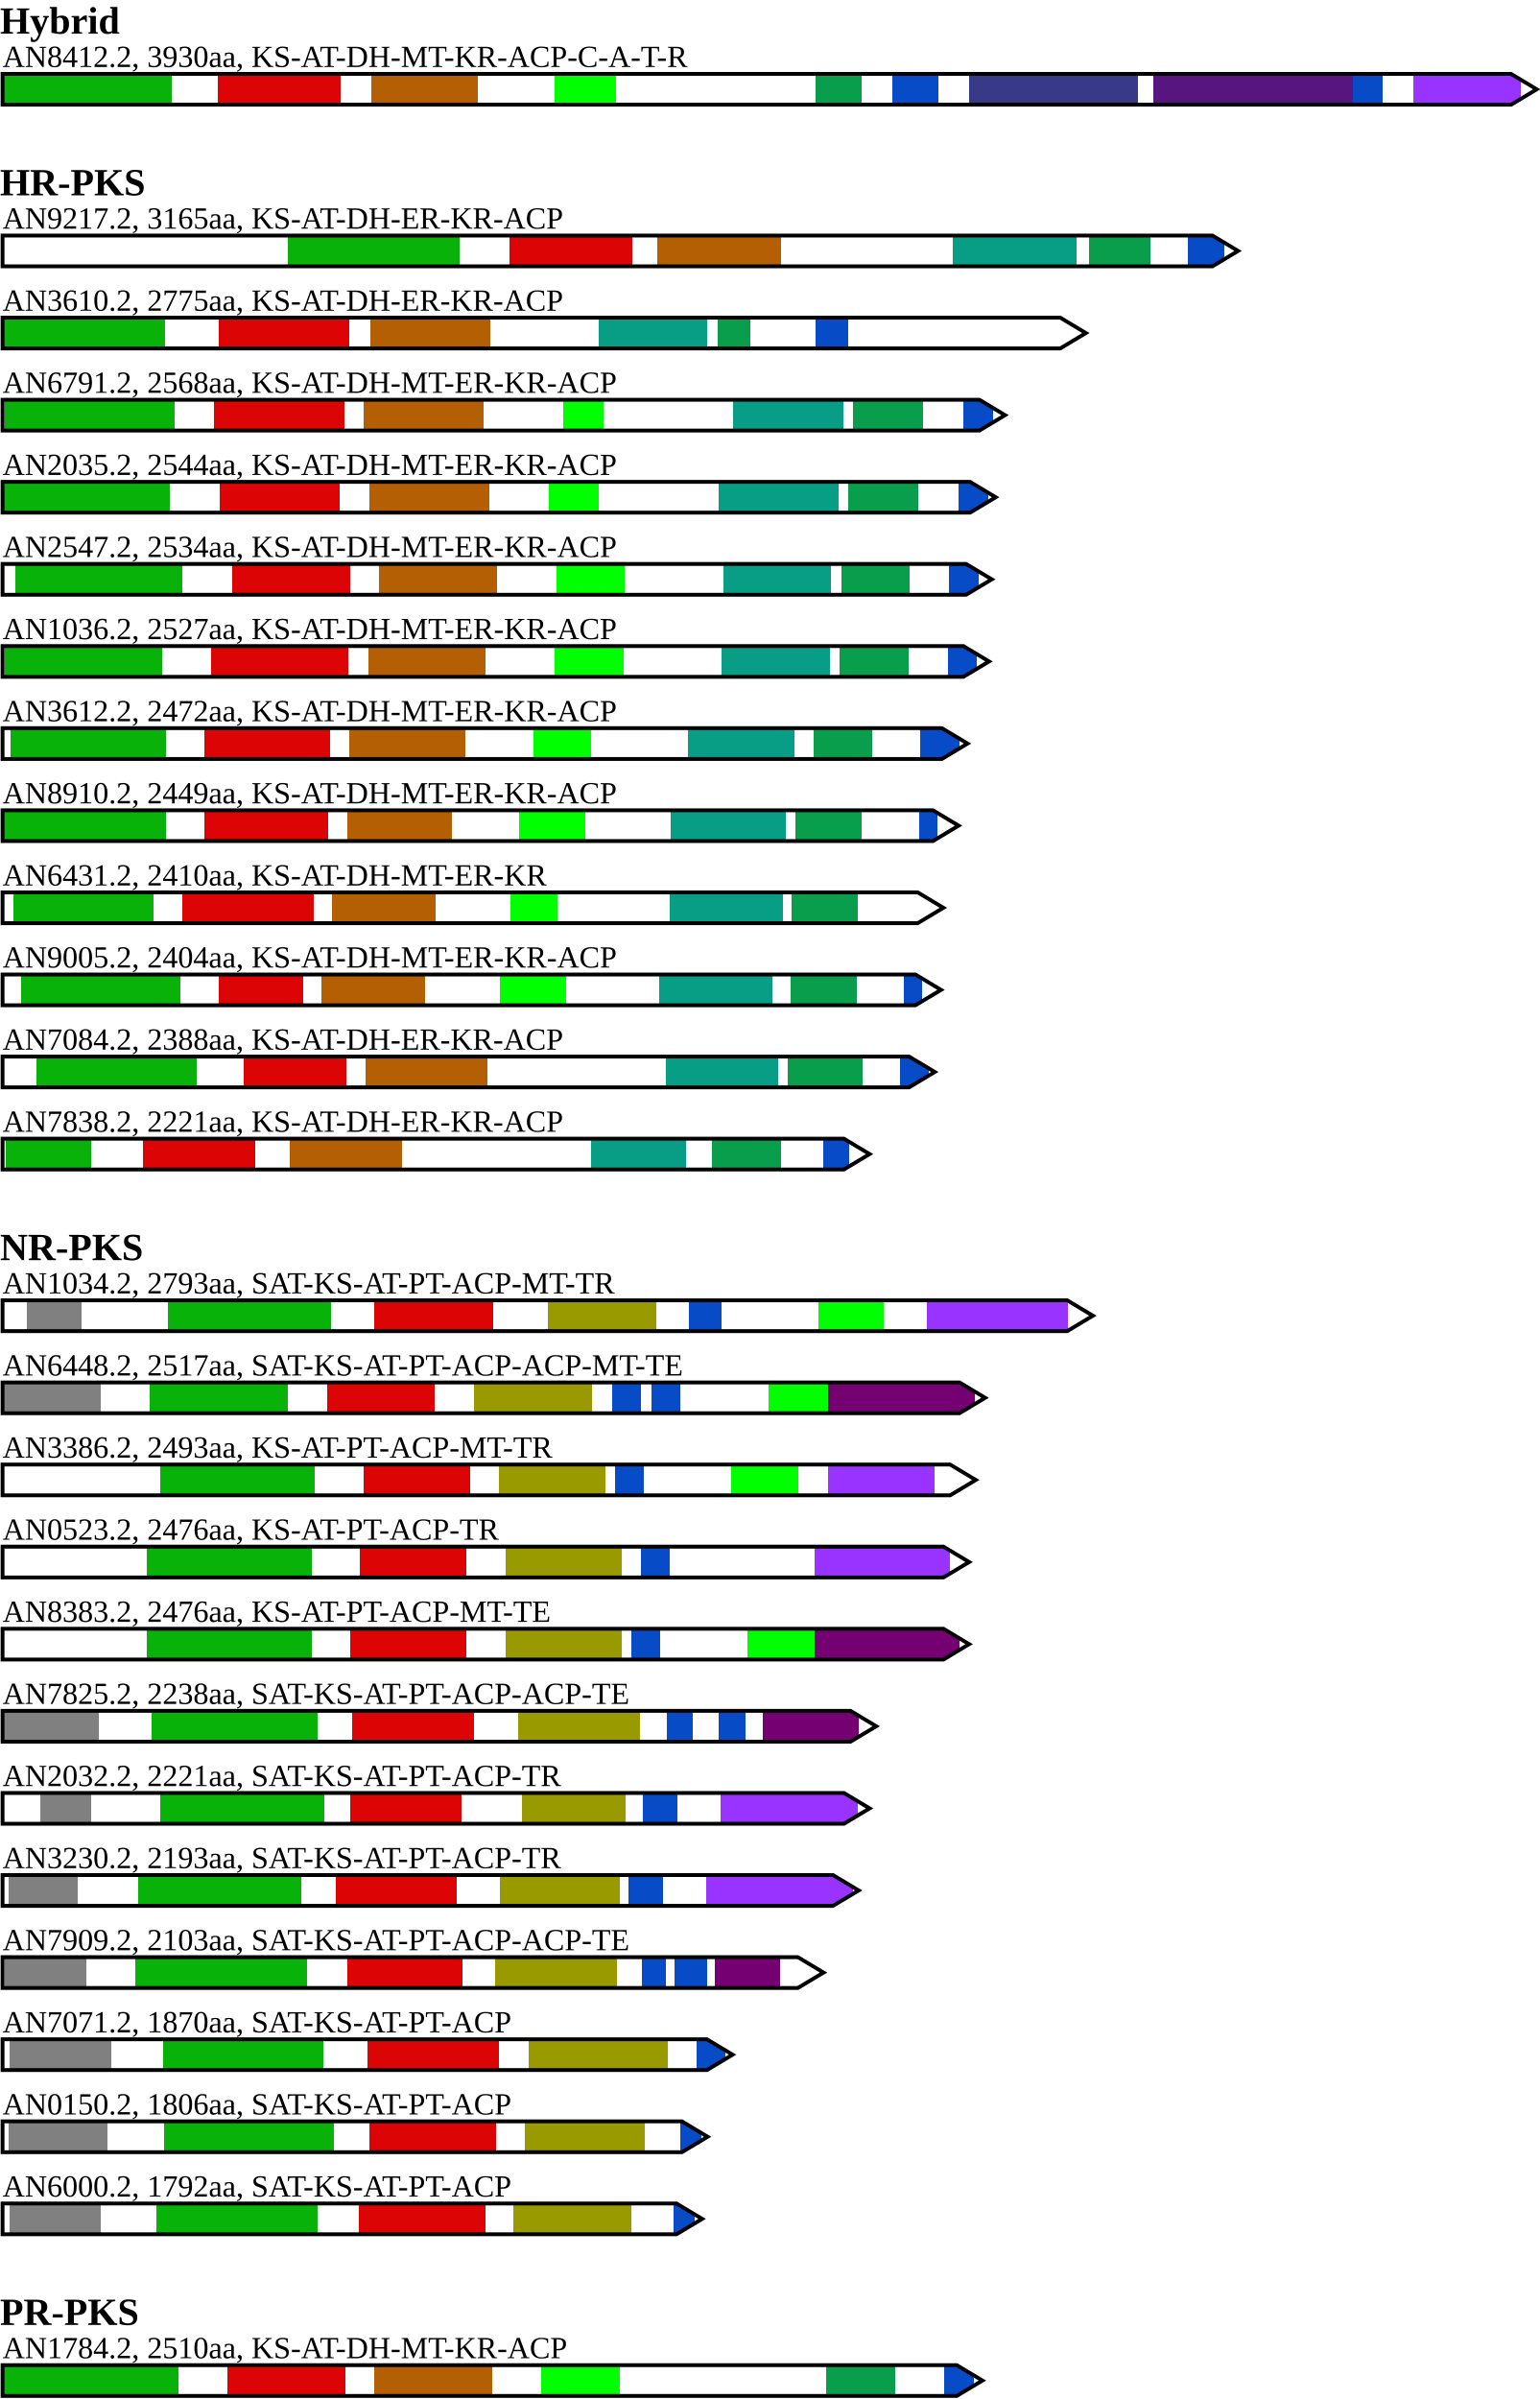
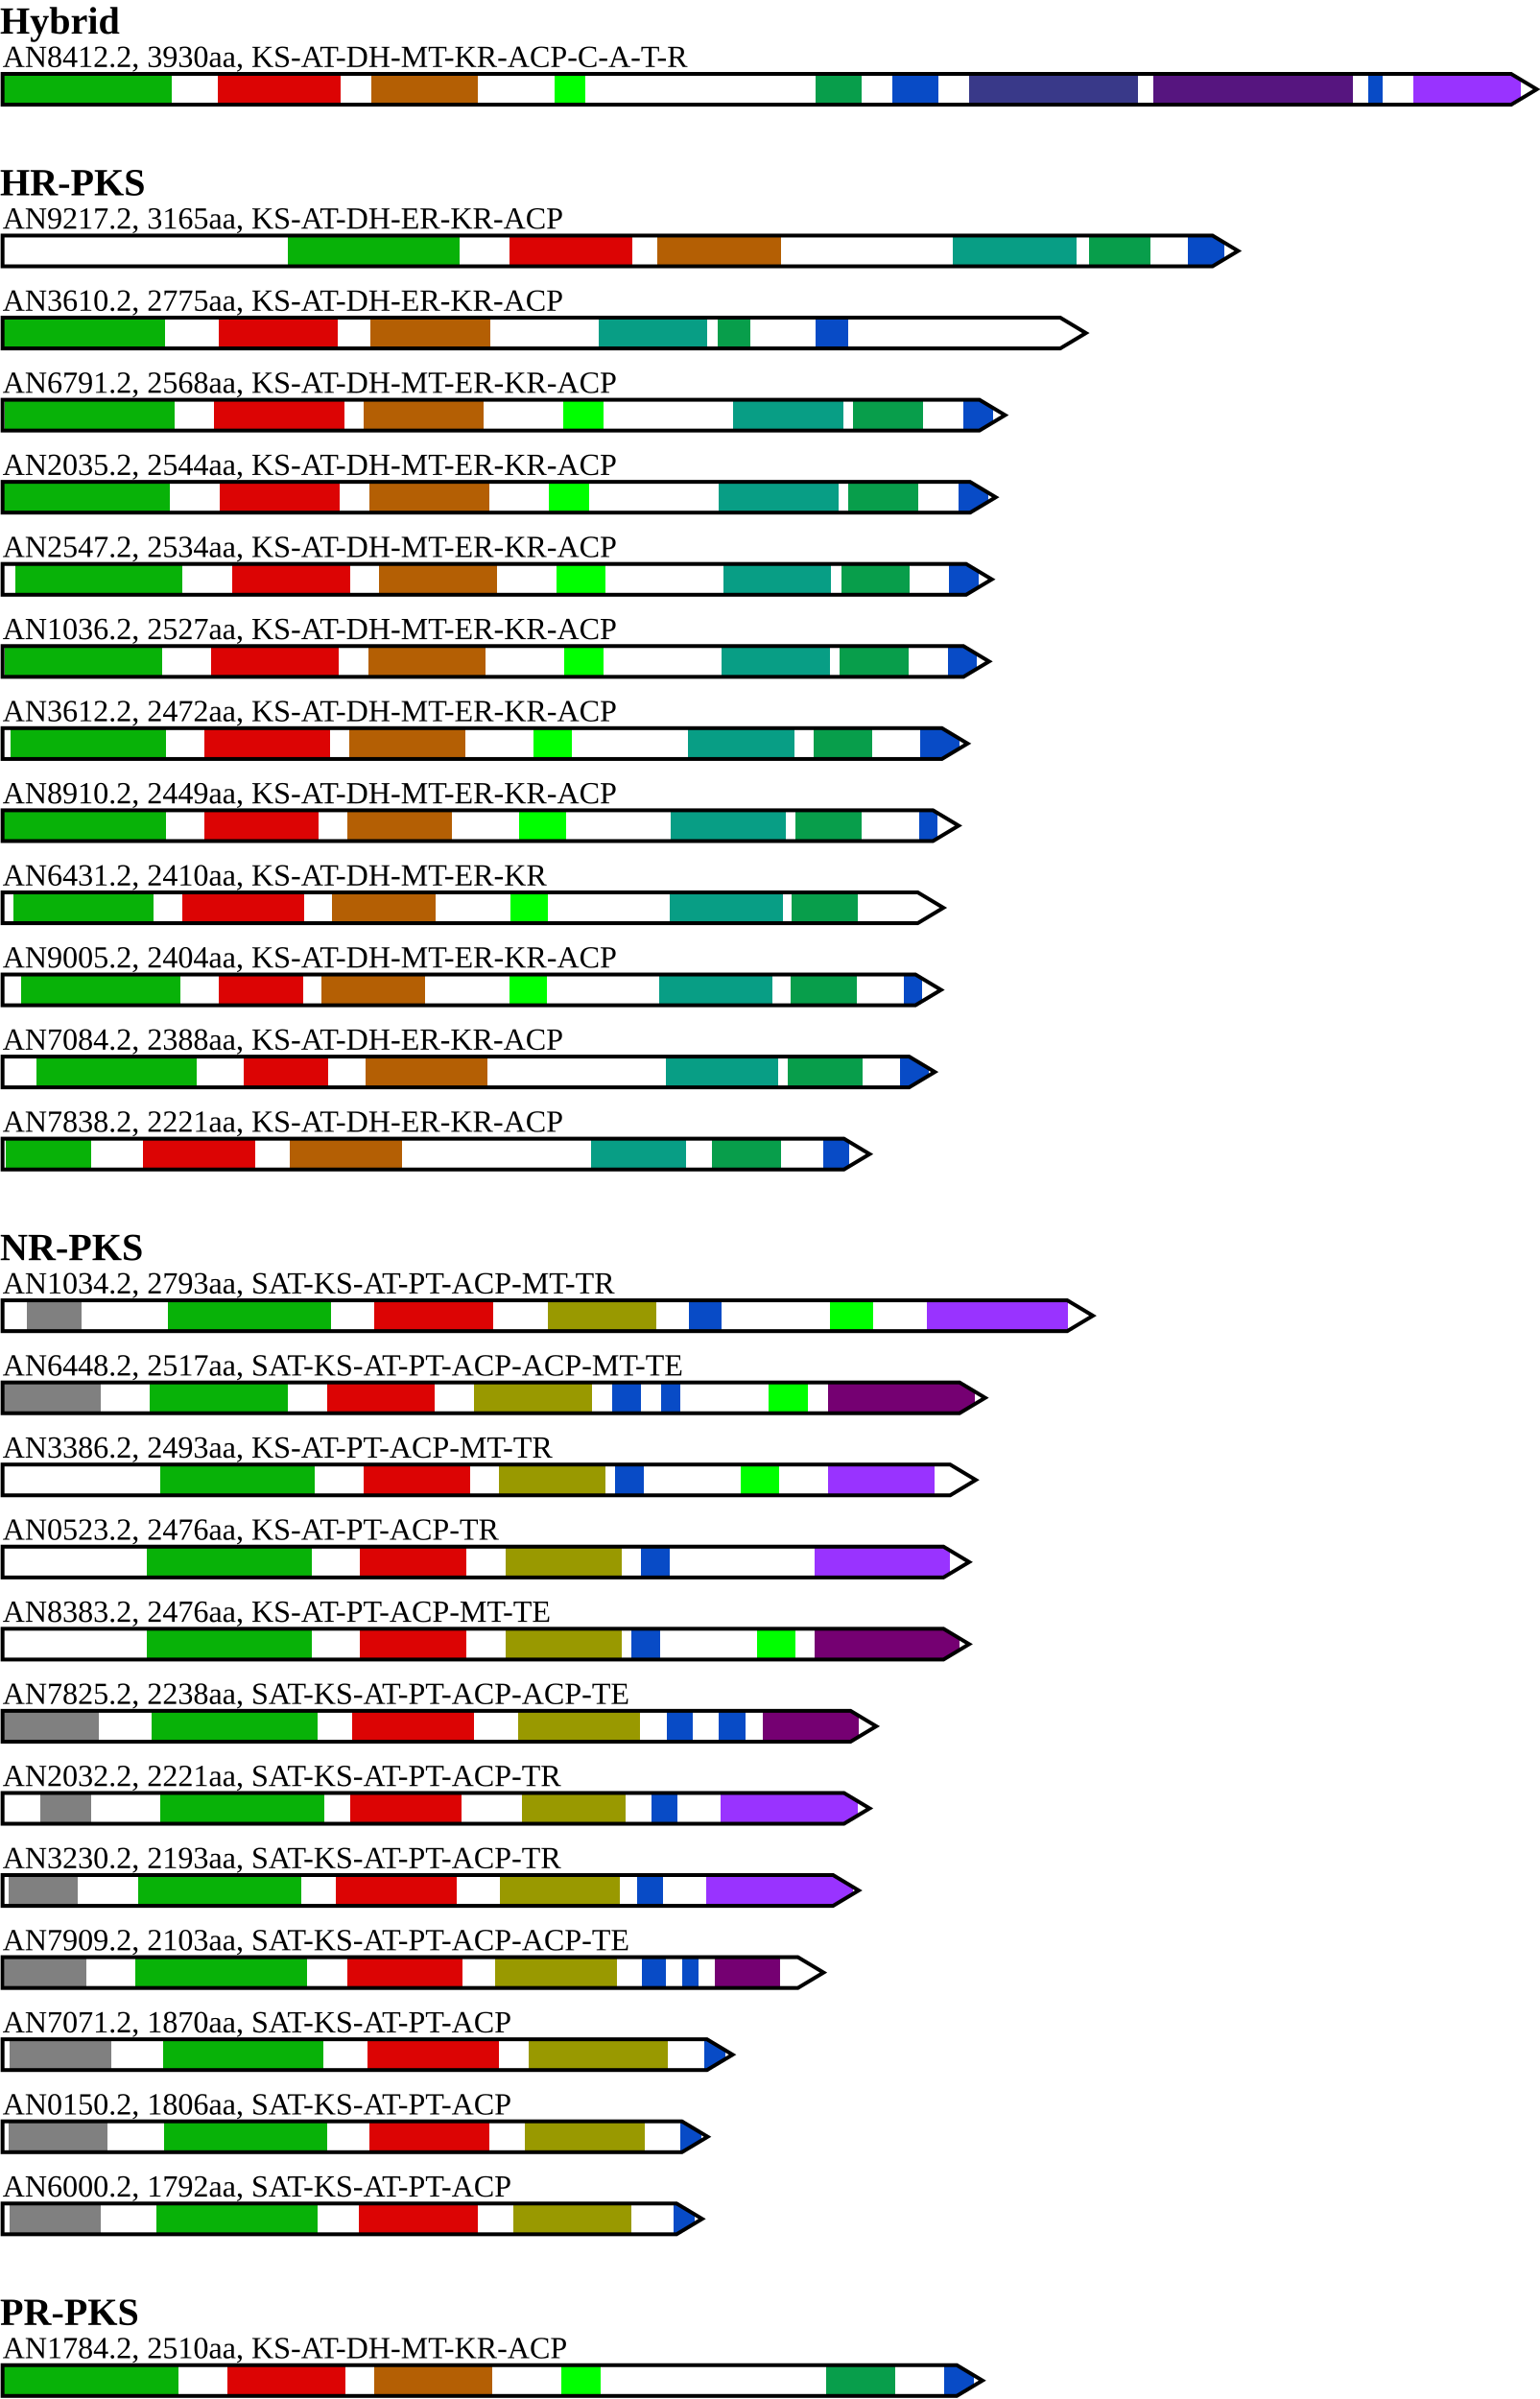
<svg width="600" height="935">
  <linearGradient id="AN8412.2_doms" x1="0%" y1="0%" x2="100%" y2="0%">
    <stop offset="0%" stop-color="white" />
    <stop offset="0%" stop-color="#08B208" />
    <stop offset="11%" stop-color="#08B208" />
    <stop offset="11%" stop-color="white" />
    <stop offset="14%" stop-color="white" />
    <stop offset="14%" stop-color="#DC0404" />
    <stop offset="22%" stop-color="#DC0404" />
    <stop offset="22%" stop-color="white" />
    <stop offset="24%" stop-color="white" />
    <stop offset="24%" stop-color="#B45F04" />
    <stop offset="31%" stop-color="#B45F04" />
    <stop offset="31%" stop-color="white" />
    <stop offset="36%" stop-color="white" />
    <stop offset="36%" stop-color="#00ff00" />
-     <stop offset="40%" stop-color="#00ff00" />
-     <stop offset="40%" stop-color="white" />
+     <stop offset="38%" stop-color="#00ff00" />
+     <stop offset="38%" stop-color="white" />
    <stop offset="53%" stop-color="white" />
    <stop offset="53%" stop-color="#089E4B" />
    <stop offset="56%" stop-color="#089E4B" />
    <stop offset="56%" stop-color="white" />
    <stop offset="58%" stop-color="white" />
    <stop offset="58%" stop-color="#084BC6" />
    <stop offset="61%" stop-color="#084BC6" />
    <stop offset="61%" stop-color="white" />
    <stop offset="63%" stop-color="white" />
    <stop offset="63%" stop-color="#393989" />
    <stop offset="74%" stop-color="#393989" />
    <stop offset="74%" stop-color="white" />
    <stop offset="75%" stop-color="white" />
    <stop offset="75%" stop-color="#56157F" />
    <stop offset="88%" stop-color="#56157F" />
    <stop offset="88%" stop-color="white" />
-     <stop offset="88%" stop-color="white" />
-     <stop offset="88%" stop-color="#084BC6" />
+     <stop offset="89%" stop-color="white" />
+     <stop offset="89%" stop-color="#084BC6" />
    <stop offset="90%" stop-color="#084BC6" />
    <stop offset="90%" stop-color="white" />
    <stop offset="92%" stop-color="white" />
    <stop offset="92%" stop-color="#9933ff" />
    <stop offset="99%" stop-color="#9933ff" />
    <stop offset="99%" stop-color="white" />
  </linearGradient>
  <linearGradient id="AN9217.2_doms" x1="0%" y1="0%" x2="100%" y2="0%">
    <stop offset="23%" stop-color="white" />
    <stop offset="23%" stop-color="#08B208" />
    <stop offset="37%" stop-color="#08B208" />
    <stop offset="37%" stop-color="white" />
    <stop offset="41%" stop-color="white" />
    <stop offset="41%" stop-color="#DC0404" />
    <stop offset="51%" stop-color="#DC0404" />
    <stop offset="51%" stop-color="white" />
    <stop offset="53%" stop-color="white" />
    <stop offset="53%" stop-color="#B45F04" />
    <stop offset="63%" stop-color="#B45F04" />
    <stop offset="63%" stop-color="white" />
    <stop offset="77%" stop-color="white" />
    <stop offset="77%" stop-color="#089E85" />
    <stop offset="87%" stop-color="#089E85" />
    <stop offset="87%" stop-color="white" />
    <stop offset="88%" stop-color="white" />
    <stop offset="88%" stop-color="#089E4B" />
    <stop offset="93%" stop-color="#089E4B" />
    <stop offset="93%" stop-color="white" />
    <stop offset="96%" stop-color="white" />
    <stop offset="96%" stop-color="#084BC6" />
    <stop offset="99%" stop-color="#084BC6" />
    <stop offset="99%" stop-color="white" />
  </linearGradient>
  <linearGradient id="AN3610.2_doms" x1="0%" y1="0%" x2="100%" y2="0%">
    <stop offset="0%" stop-color="white" />
    <stop offset="0%" stop-color="#08B208" />
    <stop offset="15%" stop-color="#08B208" />
    <stop offset="15%" stop-color="white" />
    <stop offset="20%" stop-color="white" />
    <stop offset="20%" stop-color="#DC0404" />
-     <stop offset="32%" stop-color="#DC0404" />
-     <stop offset="32%" stop-color="white" />
+     <stop offset="31%" stop-color="#DC0404" />
+     <stop offset="31%" stop-color="white" />
    <stop offset="34%" stop-color="white" />
    <stop offset="34%" stop-color="#B45F04" />
    <stop offset="45%" stop-color="#B45F04" />
    <stop offset="45%" stop-color="white" />
    <stop offset="55%" stop-color="white" />
    <stop offset="55%" stop-color="#089E85" />
    <stop offset="65%" stop-color="#089E85" />
    <stop offset="65%" stop-color="white" />
    <stop offset="66%" stop-color="white" />
    <stop offset="66%" stop-color="#089E4B" />
    <stop offset="69%" stop-color="#089E4B" />
    <stop offset="69%" stop-color="white" />
    <stop offset="75%" stop-color="white" />
    <stop offset="75%" stop-color="#084BC6" />
    <stop offset="78%" stop-color="#084BC6" />
    <stop offset="78%" stop-color="white" />
  </linearGradient>
  <linearGradient id="AN6791.2_doms" x1="0%" y1="0%" x2="100%" y2="0%">
    <stop offset="0%" stop-color="white" />
    <stop offset="0%" stop-color="#08B208" />
    <stop offset="17%" stop-color="#08B208" />
    <stop offset="17%" stop-color="white" />
    <stop offset="21%" stop-color="white" />
    <stop offset="21%" stop-color="#DC0404" />
    <stop offset="34%" stop-color="#DC0404" />
    <stop offset="34%" stop-color="white" />
    <stop offset="36%" stop-color="white" />
    <stop offset="36%" stop-color="#B45F04" />
    <stop offset="48%" stop-color="#B45F04" />
    <stop offset="48%" stop-color="white" />
    <stop offset="56%" stop-color="white" />
    <stop offset="56%" stop-color="#00ff00" />
    <stop offset="60%" stop-color="#00ff00" />
    <stop offset="60%" stop-color="white" />
    <stop offset="73%" stop-color="white" />
    <stop offset="73%" stop-color="#089E85" />
    <stop offset="84%" stop-color="#089E85" />
    <stop offset="84%" stop-color="white" />
    <stop offset="85%" stop-color="white" />
    <stop offset="85%" stop-color="#089E4B" />
    <stop offset="92%" stop-color="#089E4B" />
    <stop offset="92%" stop-color="white" />
    <stop offset="96%" stop-color="white" />
    <stop offset="96%" stop-color="#084BC6" />
    <stop offset="99%" stop-color="#084BC6" />
    <stop offset="99%" stop-color="white" />
  </linearGradient>
  <linearGradient id="AN2035.2_doms" x1="0%" y1="0%" x2="100%" y2="0%">
    <stop offset="0%" stop-color="white" />
    <stop offset="0%" stop-color="#08B208" />
    <stop offset="17%" stop-color="#08B208" />
    <stop offset="17%" stop-color="white" />
    <stop offset="22%" stop-color="white" />
    <stop offset="22%" stop-color="#DC0404" />
    <stop offset="34%" stop-color="#DC0404" />
    <stop offset="34%" stop-color="white" />
    <stop offset="37%" stop-color="white" />
    <stop offset="37%" stop-color="#B45F04" />
    <stop offset="49%" stop-color="#B45F04" />
    <stop offset="49%" stop-color="white" />
    <stop offset="55%" stop-color="white" />
    <stop offset="55%" stop-color="#00ff00" />
-     <stop offset="60%" stop-color="#00ff00" />
-     <stop offset="60%" stop-color="white" />
+     <stop offset="59%" stop-color="#00ff00" />
+     <stop offset="59%" stop-color="white" />
    <stop offset="72%" stop-color="white" />
    <stop offset="72%" stop-color="#089E85" />
    <stop offset="84%" stop-color="#089E85" />
    <stop offset="84%" stop-color="white" />
    <stop offset="85%" stop-color="white" />
    <stop offset="85%" stop-color="#089E4B" />
    <stop offset="92%" stop-color="#089E4B" />
    <stop offset="92%" stop-color="white" />
    <stop offset="96%" stop-color="white" />
    <stop offset="96%" stop-color="#084BC6" />
    <stop offset="99%" stop-color="#084BC6" />
    <stop offset="99%" stop-color="white" />
  </linearGradient>
  <linearGradient id="AN2547.2_doms" x1="0%" y1="0%" x2="100%" y2="0%">
    <stop offset="1%" stop-color="white" />
    <stop offset="1%" stop-color="#08B208" />
    <stop offset="18%" stop-color="#08B208" />
    <stop offset="18%" stop-color="white" />
    <stop offset="23%" stop-color="white" />
    <stop offset="23%" stop-color="#DC0404" />
    <stop offset="35%" stop-color="#DC0404" />
    <stop offset="35%" stop-color="white" />
    <stop offset="38%" stop-color="white" />
    <stop offset="38%" stop-color="#B45F04" />
    <stop offset="50%" stop-color="#B45F04" />
    <stop offset="50%" stop-color="white" />
    <stop offset="56%" stop-color="white" />
    <stop offset="56%" stop-color="#00ff00" />
-     <stop offset="63%" stop-color="#00ff00" />
-     <stop offset="63%" stop-color="white" />
+     <stop offset="61%" stop-color="#00ff00" />
+     <stop offset="61%" stop-color="white" />
    <stop offset="73%" stop-color="white" />
    <stop offset="73%" stop-color="#089E85" />
    <stop offset="84%" stop-color="#089E85" />
    <stop offset="84%" stop-color="white" />
    <stop offset="85%" stop-color="white" />
    <stop offset="85%" stop-color="#089E4B" />
    <stop offset="92%" stop-color="#089E4B" />
    <stop offset="92%" stop-color="white" />
    <stop offset="96%" stop-color="white" />
    <stop offset="96%" stop-color="#084BC6" />
    <stop offset="99%" stop-color="#084BC6" />
    <stop offset="99%" stop-color="white" />
  </linearGradient>
  <linearGradient id="AN1036.2_doms" x1="0%" y1="0%" x2="100%" y2="0%">
    <stop offset="0%" stop-color="white" />
    <stop offset="0%" stop-color="#08B208" />
    <stop offset="16%" stop-color="#08B208" />
    <stop offset="16%" stop-color="white" />
    <stop offset="21%" stop-color="white" />
    <stop offset="21%" stop-color="#DC0404" />
-     <stop offset="35%" stop-color="#DC0404" />
-     <stop offset="35%" stop-color="white" />
+     <stop offset="34%" stop-color="#DC0404" />
+     <stop offset="34%" stop-color="white" />
    <stop offset="37%" stop-color="white" />
    <stop offset="37%" stop-color="#B45F04" />
    <stop offset="49%" stop-color="#B45F04" />
    <stop offset="49%" stop-color="white" />
-     <stop offset="56%" stop-color="white" />
-     <stop offset="56%" stop-color="#00ff00" />
-     <stop offset="63%" stop-color="#00ff00" />
-     <stop offset="63%" stop-color="white" />
+     <stop offset="57%" stop-color="white" />
+     <stop offset="57%" stop-color="#00ff00" />
+     <stop offset="61%" stop-color="#00ff00" />
+     <stop offset="61%" stop-color="white" />
    <stop offset="73%" stop-color="white" />
    <stop offset="73%" stop-color="#089E85" />
    <stop offset="84%" stop-color="#089E85" />
    <stop offset="84%" stop-color="white" />
    <stop offset="85%" stop-color="white" />
    <stop offset="85%" stop-color="#089E4B" />
    <stop offset="92%" stop-color="#089E4B" />
    <stop offset="92%" stop-color="white" />
    <stop offset="96%" stop-color="white" />
    <stop offset="96%" stop-color="#084BC6" />
    <stop offset="99%" stop-color="#084BC6" />
    <stop offset="99%" stop-color="white" />
  </linearGradient>
  <linearGradient id="AN3612.2_doms" x1="0%" y1="0%" x2="100%" y2="0%">
    <stop offset="1%" stop-color="white" />
    <stop offset="1%" stop-color="#08B208" />
    <stop offset="17%" stop-color="#08B208" />
    <stop offset="17%" stop-color="white" />
    <stop offset="21%" stop-color="white" />
    <stop offset="21%" stop-color="#DC0404" />
    <stop offset="34%" stop-color="#DC0404" />
    <stop offset="34%" stop-color="white" />
    <stop offset="36%" stop-color="white" />
    <stop offset="36%" stop-color="#B45F04" />
    <stop offset="48%" stop-color="#B45F04" />
    <stop offset="48%" stop-color="white" />
    <stop offset="55%" stop-color="white" />
    <stop offset="55%" stop-color="#00ff00" />
-     <stop offset="61%" stop-color="#00ff00" />
-     <stop offset="61%" stop-color="white" />
+     <stop offset="59%" stop-color="#00ff00" />
+     <stop offset="59%" stop-color="white" />
    <stop offset="71%" stop-color="white" />
    <stop offset="71%" stop-color="#089E85" />
    <stop offset="82%" stop-color="#089E85" />
    <stop offset="82%" stop-color="white" />
    <stop offset="84%" stop-color="white" />
    <stop offset="84%" stop-color="#089E4B" />
    <stop offset="90%" stop-color="#089E4B" />
    <stop offset="90%" stop-color="white" />
    <stop offset="95%" stop-color="white" />
    <stop offset="95%" stop-color="#084BC6" />
    <stop offset="99%" stop-color="#084BC6" />
    <stop offset="99%" stop-color="white" />
  </linearGradient>
  <linearGradient id="AN8910.2_doms" x1="0%" y1="0%" x2="100%" y2="0%">
    <stop offset="0%" stop-color="white" />
    <stop offset="0%" stop-color="#08B208" />
    <stop offset="17%" stop-color="#08B208" />
    <stop offset="17%" stop-color="white" />
    <stop offset="21%" stop-color="white" />
    <stop offset="21%" stop-color="#DC0404" />
-     <stop offset="34%" stop-color="#DC0404" />
-     <stop offset="34%" stop-color="white" />
+     <stop offset="33%" stop-color="#DC0404" />
+     <stop offset="33%" stop-color="white" />
    <stop offset="36%" stop-color="white" />
    <stop offset="36%" stop-color="#B45F04" />
    <stop offset="47%" stop-color="#B45F04" />
    <stop offset="47%" stop-color="white" />
    <stop offset="54%" stop-color="white" />
    <stop offset="54%" stop-color="#00ff00" />
-     <stop offset="61%" stop-color="#00ff00" />
-     <stop offset="61%" stop-color="white" />
+     <stop offset="59%" stop-color="#00ff00" />
+     <stop offset="59%" stop-color="white" />
    <stop offset="70%" stop-color="white" />
    <stop offset="70%" stop-color="#089E85" />
    <stop offset="82%" stop-color="#089E85" />
    <stop offset="82%" stop-color="white" />
    <stop offset="83%" stop-color="white" />
    <stop offset="83%" stop-color="#089E4B" />
    <stop offset="90%" stop-color="#089E4B" />
    <stop offset="90%" stop-color="white" />
    <stop offset="96%" stop-color="white" />
    <stop offset="96%" stop-color="#084BC6" />
    <stop offset="98%" stop-color="#084BC6" />
    <stop offset="98%" stop-color="white" />
  </linearGradient>
  <linearGradient id="AN6431.2_doms" x1="0%" y1="0%" x2="100%" y2="0%">
    <stop offset="1%" stop-color="white" />
    <stop offset="1%" stop-color="#08B208" />
    <stop offset="16%" stop-color="#08B208" />
    <stop offset="16%" stop-color="white" />
    <stop offset="19%" stop-color="white" />
    <stop offset="19%" stop-color="#DC0404" />
-     <stop offset="33%" stop-color="#DC0404" />
-     <stop offset="33%" stop-color="white" />
+     <stop offset="32%" stop-color="#DC0404" />
+     <stop offset="32%" stop-color="white" />
    <stop offset="35%" stop-color="white" />
    <stop offset="35%" stop-color="#B45F04" />
    <stop offset="46%" stop-color="#B45F04" />
    <stop offset="46%" stop-color="white" />
    <stop offset="54%" stop-color="white" />
    <stop offset="54%" stop-color="#00ff00" />
-     <stop offset="59%" stop-color="#00ff00" />
-     <stop offset="59%" stop-color="white" />
+     <stop offset="58%" stop-color="#00ff00" />
+     <stop offset="58%" stop-color="white" />
    <stop offset="71%" stop-color="white" />
    <stop offset="71%" stop-color="#089E85" />
    <stop offset="83%" stop-color="#089E85" />
    <stop offset="83%" stop-color="white" />
    <stop offset="84%" stop-color="white" />
    <stop offset="84%" stop-color="#089E4B" />
    <stop offset="91%" stop-color="#089E4B" />
    <stop offset="91%" stop-color="white" />
  </linearGradient>
  <linearGradient id="AN9005.2_doms" x1="0%" y1="0%" x2="100%" y2="0%">
    <stop offset="2%" stop-color="white" />
    <stop offset="2%" stop-color="#08B208" />
    <stop offset="19%" stop-color="#08B208" />
    <stop offset="19%" stop-color="white" />
    <stop offset="23%" stop-color="white" />
    <stop offset="23%" stop-color="#DC0404" />
    <stop offset="32%" stop-color="#DC0404" />
    <stop offset="32%" stop-color="white" />
    <stop offset="34%" stop-color="white" />
    <stop offset="34%" stop-color="#B45F04" />
    <stop offset="45%" stop-color="#B45F04" />
    <stop offset="45%" stop-color="white" />
-     <stop offset="53%" stop-color="white" />
-     <stop offset="53%" stop-color="#00ff00" />
-     <stop offset="60%" stop-color="#00ff00" />
-     <stop offset="60%" stop-color="white" />
+     <stop offset="54%" stop-color="white" />
+     <stop offset="54%" stop-color="#00ff00" />
+     <stop offset="58%" stop-color="#00ff00" />
+     <stop offset="58%" stop-color="white" />
    <stop offset="70%" stop-color="white" />
    <stop offset="70%" stop-color="#089E85" />
    <stop offset="82%" stop-color="#089E85" />
    <stop offset="82%" stop-color="white" />
    <stop offset="84%" stop-color="white" />
    <stop offset="84%" stop-color="#089E4B" />
    <stop offset="91%" stop-color="#089E4B" />
    <stop offset="91%" stop-color="white" />
    <stop offset="96%" stop-color="white" />
    <stop offset="96%" stop-color="#084BC6" />
    <stop offset="98%" stop-color="#084BC6" />
    <stop offset="98%" stop-color="white" />
  </linearGradient>
  <linearGradient id="AN7084.2_doms" x1="0%" y1="0%" x2="100%" y2="0%">
    <stop offset="4%" stop-color="white" />
    <stop offset="4%" stop-color="#08B208" />
    <stop offset="21%" stop-color="#08B208" />
    <stop offset="21%" stop-color="white" />
    <stop offset="26%" stop-color="white" />
    <stop offset="26%" stop-color="#DC0404" />
-     <stop offset="37%" stop-color="#DC0404" />
-     <stop offset="37%" stop-color="white" />
+     <stop offset="35%" stop-color="#DC0404" />
+     <stop offset="35%" stop-color="white" />
    <stop offset="39%" stop-color="white" />
    <stop offset="39%" stop-color="#B45F04" />
    <stop offset="52%" stop-color="#B45F04" />
    <stop offset="52%" stop-color="white" />
    <stop offset="71%" stop-color="white" />
    <stop offset="71%" stop-color="#089E85" />
    <stop offset="83%" stop-color="#089E85" />
    <stop offset="83%" stop-color="white" />
    <stop offset="84%" stop-color="white" />
    <stop offset="84%" stop-color="#089E4B" />
    <stop offset="92%" stop-color="#089E4B" />
    <stop offset="92%" stop-color="white" />
    <stop offset="96%" stop-color="white" />
    <stop offset="96%" stop-color="#084BC6" />
    <stop offset="99%" stop-color="#084BC6" />
    <stop offset="99%" stop-color="white" />
  </linearGradient>
  <linearGradient id="AN7838.2_doms" x1="0%" y1="0%" x2="100%" y2="0%">
    <stop offset="0%" stop-color="white" />
    <stop offset="0%" stop-color="#08B208" />
    <stop offset="10%" stop-color="#08B208" />
    <stop offset="10%" stop-color="white" />
    <stop offset="16%" stop-color="white" />
    <stop offset="16%" stop-color="#DC0404" />
    <stop offset="29%" stop-color="#DC0404" />
    <stop offset="29%" stop-color="white" />
    <stop offset="33%" stop-color="white" />
    <stop offset="33%" stop-color="#B45F04" />
    <stop offset="46%" stop-color="#B45F04" />
    <stop offset="46%" stop-color="white" />
    <stop offset="68%" stop-color="white" />
    <stop offset="68%" stop-color="#089E85" />
    <stop offset="79%" stop-color="#089E85" />
    <stop offset="79%" stop-color="white" />
    <stop offset="82%" stop-color="white" />
    <stop offset="82%" stop-color="#089E4B" />
    <stop offset="90%" stop-color="#089E4B" />
    <stop offset="90%" stop-color="white" />
    <stop offset="95%" stop-color="white" />
    <stop offset="95%" stop-color="#084BC6" />
    <stop offset="98%" stop-color="#084BC6" />
    <stop offset="98%" stop-color="white" />
  </linearGradient>
  <linearGradient id="AN1034.2_doms" x1="0%" y1="0%" x2="100%" y2="0%">
    <stop offset="2%" stop-color="white" />
    <stop offset="2%" stop-color="#808080" />
    <stop offset="7%" stop-color="#808080" />
    <stop offset="7%" stop-color="white" />
    <stop offset="15%" stop-color="white" />
    <stop offset="15%" stop-color="#08B208" />
    <stop offset="30%" stop-color="#08B208" />
    <stop offset="30%" stop-color="white" />
    <stop offset="34%" stop-color="white" />
    <stop offset="34%" stop-color="#DC0404" />
    <stop offset="45%" stop-color="#DC0404" />
    <stop offset="45%" stop-color="white" />
    <stop offset="50%" stop-color="white" />
    <stop offset="50%" stop-color="#999900" />
    <stop offset="60%" stop-color="#999900" />
    <stop offset="60%" stop-color="white" />
    <stop offset="63%" stop-color="white" />
    <stop offset="63%" stop-color="#084BC6" />
    <stop offset="66%" stop-color="#084BC6" />
    <stop offset="66%" stop-color="white" />
-     <stop offset="75%" stop-color="white" />
-     <stop offset="75%" stop-color="#00ff00" />
-     <stop offset="81%" stop-color="#00ff00" />
-     <stop offset="81%" stop-color="white" />
+     <stop offset="76%" stop-color="white" />
+     <stop offset="76%" stop-color="#00ff00" />
+     <stop offset="80%" stop-color="#00ff00" />
+     <stop offset="80%" stop-color="white" />
    <stop offset="85%" stop-color="white" />
    <stop offset="85%" stop-color="#9933ff" />
    <stop offset="98%" stop-color="#9933ff" />
    <stop offset="98%" stop-color="white" />
  </linearGradient>
  <linearGradient id="AN6448.2_doms" x1="0%" y1="0%" x2="100%" y2="0%">
    <stop offset="0%" stop-color="white" />
    <stop offset="0%" stop-color="#808080" />
    <stop offset="10%" stop-color="#808080" />
    <stop offset="10%" stop-color="white" />
    <stop offset="15%" stop-color="white" />
    <stop offset="15%" stop-color="#08B208" />
    <stop offset="29%" stop-color="#08B208" />
    <stop offset="29%" stop-color="white" />
    <stop offset="33%" stop-color="white" />
    <stop offset="33%" stop-color="#DC0404" />
    <stop offset="44%" stop-color="#DC0404" />
    <stop offset="44%" stop-color="white" />
    <stop offset="48%" stop-color="white" />
    <stop offset="48%" stop-color="#999900" />
    <stop offset="60%" stop-color="#999900" />
    <stop offset="60%" stop-color="white" />
    <stop offset="62%" stop-color="white" />
    <stop offset="62%" stop-color="#084BC6" />
    <stop offset="65%" stop-color="#084BC6" />
    <stop offset="65%" stop-color="white" />
-     <stop offset="66%" stop-color="white" />
-     <stop offset="66%" stop-color="#084BC6" />
+     <stop offset="67%" stop-color="white" />
+     <stop offset="67%" stop-color="#084BC6" />
    <stop offset="69%" stop-color="#084BC6" />
    <stop offset="69%" stop-color="white" />
    <stop offset="78%" stop-color="white" />
    <stop offset="78%" stop-color="#00ff00" />
-     <stop offset="84%" stop-color="#00ff00" />
-     <stop offset="84%" stop-color="white" />
+     <stop offset="82%" stop-color="#00ff00" />
+     <stop offset="82%" stop-color="white" />
    <stop offset="84%" stop-color="white" />
    <stop offset="84%" stop-color="#750072" />
    <stop offset="99%" stop-color="#750072" />
    <stop offset="99%" stop-color="white" />
  </linearGradient>
  <linearGradient id="AN3386.2_doms" x1="0%" y1="0%" x2="100%" y2="0%">
    <stop offset="16%" stop-color="white" />
    <stop offset="16%" stop-color="#08B208" />
    <stop offset="32%" stop-color="#08B208" />
    <stop offset="32%" stop-color="white" />
    <stop offset="37%" stop-color="white" />
    <stop offset="37%" stop-color="#DC0404" />
    <stop offset="48%" stop-color="#DC0404" />
    <stop offset="48%" stop-color="white" />
    <stop offset="51%" stop-color="white" />
    <stop offset="51%" stop-color="#999900" />
    <stop offset="62%" stop-color="#999900" />
    <stop offset="62%" stop-color="white" />
    <stop offset="63%" stop-color="white" />
    <stop offset="63%" stop-color="#084BC6" />
    <stop offset="66%" stop-color="#084BC6" />
    <stop offset="66%" stop-color="white" />
-     <stop offset="75%" stop-color="white" />
-     <stop offset="75%" stop-color="#00ff00" />
-     <stop offset="82%" stop-color="#00ff00" />
-     <stop offset="82%" stop-color="white" />
+     <stop offset="76%" stop-color="white" />
+     <stop offset="76%" stop-color="#00ff00" />
+     <stop offset="80%" stop-color="#00ff00" />
+     <stop offset="80%" stop-color="white" />
    <stop offset="85%" stop-color="white" />
    <stop offset="85%" stop-color="#9933ff" />
    <stop offset="96%" stop-color="#9933ff" />
    <stop offset="96%" stop-color="white" />
  </linearGradient>
  <linearGradient id="AN0523.2_doms" x1="0%" y1="0%" x2="100%" y2="0%">
    <stop offset="15%" stop-color="white" />
    <stop offset="15%" stop-color="#08B208" />
    <stop offset="32%" stop-color="#08B208" />
    <stop offset="32%" stop-color="white" />
    <stop offset="37%" stop-color="white" />
    <stop offset="37%" stop-color="#DC0404" />
    <stop offset="48%" stop-color="#DC0404" />
    <stop offset="48%" stop-color="white" />
    <stop offset="52%" stop-color="white" />
    <stop offset="52%" stop-color="#999900" />
    <stop offset="64%" stop-color="#999900" />
    <stop offset="64%" stop-color="white" />
    <stop offset="66%" stop-color="white" />
    <stop offset="66%" stop-color="#084BC6" />
    <stop offset="69%" stop-color="#084BC6" />
    <stop offset="69%" stop-color="white" />
    <stop offset="84%" stop-color="white" />
    <stop offset="84%" stop-color="#9933ff" />
    <stop offset="98%" stop-color="#9933ff" />
    <stop offset="98%" stop-color="white" />
  </linearGradient>
  <linearGradient id="AN8383.2_doms" x1="0%" y1="0%" x2="100%" y2="0%">
    <stop offset="15%" stop-color="white" />
    <stop offset="15%" stop-color="#08B208" />
    <stop offset="32%" stop-color="#08B208" />
    <stop offset="32%" stop-color="white" />
-     <stop offset="36%" stop-color="white" />
-     <stop offset="36%" stop-color="#DC0404" />
+     <stop offset="37%" stop-color="white" />
+     <stop offset="37%" stop-color="#DC0404" />
    <stop offset="48%" stop-color="#DC0404" />
    <stop offset="48%" stop-color="white" />
    <stop offset="52%" stop-color="white" />
    <stop offset="52%" stop-color="#999900" />
    <stop offset="64%" stop-color="#999900" />
    <stop offset="64%" stop-color="white" />
    <stop offset="65%" stop-color="white" />
    <stop offset="65%" stop-color="#084BC6" />
    <stop offset="68%" stop-color="#084BC6" />
    <stop offset="68%" stop-color="white" />
-     <stop offset="77%" stop-color="white" />
-     <stop offset="77%" stop-color="#00ff00" />
-     <stop offset="84%" stop-color="#00ff00" />
-     <stop offset="84%" stop-color="white" />
+     <stop offset="78%" stop-color="white" />
+     <stop offset="78%" stop-color="#00ff00" />
+     <stop offset="82%" stop-color="#00ff00" />
+     <stop offset="82%" stop-color="white" />
    <stop offset="84%" stop-color="white" />
    <stop offset="84%" stop-color="#750072" />
    <stop offset="99%" stop-color="#750072" />
    <stop offset="99%" stop-color="white" />
  </linearGradient>
  <linearGradient id="AN7825.2_doms" x1="0%" y1="0%" x2="100%" y2="0%">
    <stop offset="0%" stop-color="white" />
    <stop offset="0%" stop-color="#808080" />
    <stop offset="11%" stop-color="#808080" />
    <stop offset="11%" stop-color="white" />
    <stop offset="17%" stop-color="white" />
    <stop offset="17%" stop-color="#08B208" />
    <stop offset="36%" stop-color="#08B208" />
    <stop offset="36%" stop-color="white" />
    <stop offset="40%" stop-color="white" />
    <stop offset="40%" stop-color="#DC0404" />
    <stop offset="54%" stop-color="#DC0404" />
    <stop offset="54%" stop-color="white" />
    <stop offset="59%" stop-color="white" />
    <stop offset="59%" stop-color="#999900" />
    <stop offset="73%" stop-color="#999900" />
    <stop offset="73%" stop-color="white" />
    <stop offset="76%" stop-color="white" />
    <stop offset="76%" stop-color="#084BC6" />
    <stop offset="79%" stop-color="#084BC6" />
    <stop offset="79%" stop-color="white" />
    <stop offset="82%" stop-color="white" />
    <stop offset="82%" stop-color="#084BC6" />
    <stop offset="85%" stop-color="#084BC6" />
    <stop offset="85%" stop-color="white" />
    <stop offset="87%" stop-color="white" />
    <stop offset="87%" stop-color="#750072" />
    <stop offset="98%" stop-color="#750072" />
    <stop offset="98%" stop-color="white" />
  </linearGradient>
  <linearGradient id="AN2032.2_doms" x1="0%" y1="0%" x2="100%" y2="0%">
    <stop offset="4%" stop-color="white" />
    <stop offset="4%" stop-color="#808080" />
    <stop offset="10%" stop-color="#808080" />
    <stop offset="10%" stop-color="white" />
    <stop offset="18%" stop-color="white" />
    <stop offset="18%" stop-color="#08B208" />
    <stop offset="37%" stop-color="#08B208" />
    <stop offset="37%" stop-color="white" />
    <stop offset="40%" stop-color="white" />
    <stop offset="40%" stop-color="#DC0404" />
    <stop offset="53%" stop-color="#DC0404" />
    <stop offset="53%" stop-color="white" />
    <stop offset="60%" stop-color="white" />
    <stop offset="60%" stop-color="#999900" />
    <stop offset="72%" stop-color="#999900" />
    <stop offset="72%" stop-color="white" />
-     <stop offset="74%" stop-color="white" />
-     <stop offset="74%" stop-color="#084BC6" />
+     <stop offset="75%" stop-color="white" />
+     <stop offset="75%" stop-color="#084BC6" />
    <stop offset="78%" stop-color="#084BC6" />
    <stop offset="78%" stop-color="white" />
    <stop offset="83%" stop-color="white" />
    <stop offset="83%" stop-color="#9933ff" />
    <stop offset="99%" stop-color="#9933ff" />
    <stop offset="99%" stop-color="white" />
  </linearGradient>
  <linearGradient id="AN3230.2_doms" x1="0%" y1="0%" x2="100%" y2="0%">
    <stop offset="1%" stop-color="white" />
    <stop offset="1%" stop-color="#808080" />
    <stop offset="9%" stop-color="#808080" />
    <stop offset="9%" stop-color="white" />
    <stop offset="16%" stop-color="white" />
    <stop offset="16%" stop-color="#08B208" />
    <stop offset="35%" stop-color="#08B208" />
    <stop offset="35%" stop-color="white" />
    <stop offset="39%" stop-color="white" />
    <stop offset="39%" stop-color="#DC0404" />
    <stop offset="53%" stop-color="#DC0404" />
    <stop offset="53%" stop-color="white" />
    <stop offset="58%" stop-color="white" />
    <stop offset="58%" stop-color="#999900" />
    <stop offset="72%" stop-color="#999900" />
    <stop offset="72%" stop-color="white" />
-     <stop offset="73%" stop-color="white" />
-     <stop offset="73%" stop-color="#084BC6" />
+     <stop offset="74%" stop-color="white" />
+     <stop offset="74%" stop-color="#084BC6" />
    <stop offset="77%" stop-color="#084BC6" />
    <stop offset="77%" stop-color="white" />
    <stop offset="82%" stop-color="white" />
    <stop offset="82%" stop-color="#9933ff" />
    <stop offset="99%" stop-color="#9933ff" />
    <stop offset="99%" stop-color="white" />
  </linearGradient>
  <linearGradient id="AN7909.2_doms" x1="0%" y1="0%" x2="100%" y2="0%">
    <stop offset="0%" stop-color="white" />
    <stop offset="0%" stop-color="#808080" />
    <stop offset="10%" stop-color="#808080" />
    <stop offset="10%" stop-color="white" />
    <stop offset="16%" stop-color="white" />
    <stop offset="16%" stop-color="#08B208" />
    <stop offset="37%" stop-color="#08B208" />
    <stop offset="37%" stop-color="white" />
    <stop offset="42%" stop-color="white" />
    <stop offset="42%" stop-color="#DC0404" />
    <stop offset="56%" stop-color="#DC0404" />
    <stop offset="56%" stop-color="white" />
    <stop offset="60%" stop-color="white" />
    <stop offset="60%" stop-color="#999900" />
    <stop offset="75%" stop-color="#999900" />
    <stop offset="75%" stop-color="white" />
    <stop offset="78%" stop-color="white" />
    <stop offset="78%" stop-color="#084BC6" />
    <stop offset="81%" stop-color="#084BC6" />
    <stop offset="81%" stop-color="white" />
-     <stop offset="82%" stop-color="white" />
-     <stop offset="82%" stop-color="#084BC6" />
-     <stop offset="86%" stop-color="#084BC6" />
-     <stop offset="86%" stop-color="white" />
+     <stop offset="83%" stop-color="white" />
+     <stop offset="83%" stop-color="#084BC6" />
+     <stop offset="85%" stop-color="#084BC6" />
+     <stop offset="85%" stop-color="white" />
    <stop offset="87%" stop-color="white" />
    <stop offset="87%" stop-color="#750072" />
    <stop offset="95%" stop-color="#750072" />
    <stop offset="95%" stop-color="white" />
  </linearGradient>
  <linearGradient id="AN7071.2_doms" x1="0%" y1="0%" x2="100%" y2="0%">
    <stop offset="1%" stop-color="white" />
    <stop offset="1%" stop-color="#808080" />
    <stop offset="15%" stop-color="#808080" />
    <stop offset="15%" stop-color="white" />
    <stop offset="22%" stop-color="white" />
    <stop offset="22%" stop-color="#08B208" />
    <stop offset="44%" stop-color="#08B208" />
    <stop offset="44%" stop-color="white" />
    <stop offset="50%" stop-color="white" />
    <stop offset="50%" stop-color="#DC0404" />
    <stop offset="68%" stop-color="#DC0404" />
    <stop offset="68%" stop-color="white" />
    <stop offset="72%" stop-color="white" />
    <stop offset="72%" stop-color="#999900" />
    <stop offset="91%" stop-color="#999900" />
    <stop offset="91%" stop-color="white" />
-     <stop offset="95%" stop-color="white" />
-     <stop offset="95%" stop-color="#084BC6" />
+     <stop offset="96%" stop-color="white" />
+     <stop offset="96%" stop-color="#084BC6" />
    <stop offset="99%" stop-color="#084BC6" />
    <stop offset="99%" stop-color="white" />
  </linearGradient>
  <linearGradient id="AN0150.2_doms" x1="0%" y1="0%" x2="100%" y2="0%">
    <stop offset="1%" stop-color="white" />
    <stop offset="1%" stop-color="#808080" />
    <stop offset="15%" stop-color="#808080" />
    <stop offset="15%" stop-color="white" />
    <stop offset="23%" stop-color="white" />
    <stop offset="23%" stop-color="#08B208" />
-     <stop offset="47%" stop-color="#08B208" />
-     <stop offset="47%" stop-color="white" />
+     <stop offset="46%" stop-color="#08B208" />
+     <stop offset="46%" stop-color="white" />
    <stop offset="52%" stop-color="white" />
    <stop offset="52%" stop-color="#DC0404" />
-     <stop offset="70%" stop-color="#DC0404" />
-     <stop offset="70%" stop-color="white" />
+     <stop offset="69%" stop-color="#DC0404" />
+     <stop offset="69%" stop-color="white" />
    <stop offset="74%" stop-color="white" />
    <stop offset="74%" stop-color="#999900" />
    <stop offset="91%" stop-color="#999900" />
    <stop offset="91%" stop-color="white" />
    <stop offset="96%" stop-color="white" />
    <stop offset="96%" stop-color="#084BC6" />
    <stop offset="99%" stop-color="#084BC6" />
    <stop offset="99%" stop-color="white" />
  </linearGradient>
  <linearGradient id="AN6000.2_doms" x1="0%" y1="0%" x2="100%" y2="0%">
    <stop offset="1%" stop-color="white" />
    <stop offset="1%" stop-color="#808080" />
    <stop offset="14%" stop-color="#808080" />
    <stop offset="14%" stop-color="white" />
    <stop offset="22%" stop-color="white" />
    <stop offset="22%" stop-color="#08B208" />
    <stop offset="45%" stop-color="#08B208" />
    <stop offset="45%" stop-color="white" />
    <stop offset="51%" stop-color="white" />
    <stop offset="51%" stop-color="#DC0404" />
-     <stop offset="69%" stop-color="#DC0404" />
-     <stop offset="69%" stop-color="white" />
+     <stop offset="68%" stop-color="#DC0404" />
+     <stop offset="68%" stop-color="white" />
    <stop offset="73%" stop-color="white" />
    <stop offset="73%" stop-color="#999900" />
    <stop offset="90%" stop-color="#999900" />
    <stop offset="90%" stop-color="white" />
    <stop offset="96%" stop-color="white" />
    <stop offset="96%" stop-color="#084BC6" />
    <stop offset="99%" stop-color="#084BC6" />
    <stop offset="99%" stop-color="white" />
  </linearGradient>
  <linearGradient id="AN1784.2_doms" x1="0%" y1="0%" x2="100%" y2="0%">
    <stop offset="0%" stop-color="white" />
    <stop offset="0%" stop-color="#08B208" />
    <stop offset="18%" stop-color="#08B208" />
    <stop offset="18%" stop-color="white" />
    <stop offset="23%" stop-color="white" />
    <stop offset="23%" stop-color="#DC0404" />
    <stop offset="35%" stop-color="#DC0404" />
    <stop offset="35%" stop-color="white" />
    <stop offset="38%" stop-color="white" />
    <stop offset="38%" stop-color="#B45F04" />
    <stop offset="50%" stop-color="#B45F04" />
    <stop offset="50%" stop-color="white" />
-     <stop offset="55%" stop-color="white" />
-     <stop offset="55%" stop-color="#00ff00" />
-     <stop offset="63%" stop-color="#00ff00" />
-     <stop offset="63%" stop-color="white" />
+     <stop offset="57%" stop-color="white" />
+     <stop offset="57%" stop-color="#00ff00" />
+     <stop offset="61%" stop-color="#00ff00" />
+     <stop offset="61%" stop-color="white" />
    <stop offset="84%" stop-color="white" />
    <stop offset="84%" stop-color="#089E4B" />
    <stop offset="91%" stop-color="#089E4B" />
    <stop offset="91%" stop-color="white" />
    <stop offset="96%" stop-color="white" />
    <stop offset="96%" stop-color="#084BC6" />
    <stop offset="99%" stop-color="#084BC6" />
    <stop offset="99%" stop-color="white" />
  </linearGradient>
  <g transform="translate(0,3)">
    <text dominant-baseline="hanging" font-size="15" font-weight="bold">Hybrid</text>
    <g transform="translate(1,15)">
      <text dominant-baseline="hanging" font-size="12">AN8412.2, 3930aa, KS-AT-DH-MT-KR-ACP-C-A-T-R</text>
      <polygon id="AN8412.2" points="0,10.8,588.0,10.8,598.0,16.8,588.0,22.8,0,22.8" fill="url(#AN8412.2_doms)" stroke="black" stroke-width="1.5" />
    </g>
  </g>
  <g transform="translate(0,66)">
    <text dominant-baseline="hanging" font-size="15" font-weight="bold">HR-PKS</text>
    <g transform="translate(1,15)">
      <text dominant-baseline="hanging" font-size="12">AN9217.2, 3165aa, KS-AT-DH-ER-KR-ACP</text>
      <polygon id="AN9217.2" points="0,10.8,471.595,10.8,481.595,16.8,471.595,22.8,0,22.8" fill="url(#AN9217.2_doms)" stroke="black" stroke-width="1.5" />
    </g>
    <g transform="translate(1,47)">
      <text dominant-baseline="hanging" font-size="12">AN3610.2, 2775aa, KS-AT-DH-ER-KR-ACP</text>
      <polygon id="AN3610.2" points="0,10.8,412.252,10.8,422.252,16.8,412.252,22.8,0,22.8" fill="url(#AN3610.2_doms)" stroke="black" stroke-width="1.5" />
    </g>
    <g transform="translate(1,79)">
      <text dominant-baseline="hanging" font-size="12">AN6791.2, 2568aa, KS-AT-DH-MT-ER-KR-ACP</text>
      <polygon id="AN6791.2" points="0,10.8,380.754,10.8,390.754,16.8,380.754,22.8,0,22.8" fill="url(#AN6791.2_doms)" stroke="black" stroke-width="1.5" />
    </g>
    <g transform="translate(1,111)">
      <text dominant-baseline="hanging" font-size="12">AN2035.2, 2544aa, KS-AT-DH-MT-ER-KR-ACP</text>
      <polygon id="AN2035.2" points="0,10.8,377.102,10.8,387.102,16.8,377.102,22.8,0,22.8" fill="url(#AN2035.2_doms)" stroke="black" stroke-width="1.5" />
    </g>
    <g transform="translate(1,143)">
      <text dominant-baseline="hanging" font-size="12">AN2547.2, 2534aa, KS-AT-DH-MT-ER-KR-ACP</text>
      <polygon id="AN2547.2" points="0,10.8,375.581,10.8,385.581,16.8,375.581,22.8,0,22.8" fill="url(#AN2547.2_doms)" stroke="black" stroke-width="1.5" />
    </g>
    <g transform="translate(1,175)">
      <text dominant-baseline="hanging" font-size="12">AN1036.2, 2527aa, KS-AT-DH-MT-ER-KR-ACP</text>
      <polygon id="AN1036.2" points="0,10.8,374.516,10.8,384.516,16.8,374.516,22.8,0,22.8" fill="url(#AN1036.2_doms)" stroke="black" stroke-width="1.5" />
    </g>
    <g transform="translate(1,207)">
      <text dominant-baseline="hanging" font-size="12">AN3612.2, 2472aa, KS-AT-DH-MT-ER-KR-ACP</text>
      <polygon id="AN3612.2" points="0,10.8,366.147,10.8,376.147,16.8,366.147,22.8,0,22.8" fill="url(#AN3612.2_doms)" stroke="black" stroke-width="1.5" />
    </g>
    <g transform="translate(1,239)">
      <text dominant-baseline="hanging" font-size="12">AN8910.2, 2449aa, KS-AT-DH-MT-ER-KR-ACP</text>
      <polygon id="AN8910.2" points="0,10.8,362.647,10.8,372.647,16.8,362.647,22.8,0,22.8" fill="url(#AN8910.2_doms)" stroke="black" stroke-width="1.5" />
    </g>
    <g transform="translate(1,271)">
      <text dominant-baseline="hanging" font-size="12">AN6431.2, 2410aa, KS-AT-DH-MT-ER-KR</text>
      <polygon id="AN6431.2" points="0,10.8,356.712,10.8,366.712,16.8,356.712,22.8,0,22.8" fill="url(#AN6431.2_doms)" stroke="black" stroke-width="1.5" />
    </g>
    <g transform="translate(1,303)">
      <text dominant-baseline="hanging" font-size="12">AN9005.2, 2404aa, KS-AT-DH-MT-ER-KR-ACP</text>
      <polygon id="AN9005.2" points="0,10.8,355.799,10.8,365.799,16.8,355.799,22.8,0,22.8" fill="url(#AN9005.2_doms)" stroke="black" stroke-width="1.5" />
    </g>
    <g transform="translate(1,335)">
      <text dominant-baseline="hanging" font-size="12">AN7084.2, 2388aa, KS-AT-DH-ER-KR-ACP</text>
      <polygon id="AN7084.2" points="0,10.8,353.365,10.8,363.365,16.8,353.365,22.8,0,22.8" fill="url(#AN7084.2_doms)" stroke="black" stroke-width="1.5" />
    </g>
    <g transform="translate(1,367)">
      <text dominant-baseline="hanging" font-size="12">AN7838.2, 2221aa, KS-AT-DH-ER-KR-ACP</text>
      <polygon id="AN7838.2" points="0,10.8,327.954,10.8,337.954,16.8,327.954,22.8,0,22.8" fill="url(#AN7838.2_doms)" stroke="black" stroke-width="1.5" />
    </g>
  </g>
  <g transform="translate(0,481)">
    <text dominant-baseline="hanging" font-size="15" font-weight="bold">NR-PKS</text>
    <g transform="translate(1,15)">
      <text dominant-baseline="hanging" font-size="12">AN1034.2, 2793aa, SAT-KS-AT-PT-ACP-MT-TR</text>
      <polygon id="AN1034.2" points="0,10.8,414.991,10.8,424.991,16.8,414.991,22.8,0,22.8" fill="url(#AN1034.2_doms)" stroke="black" stroke-width="1.5" />
    </g>
    <g transform="translate(1,47)">
      <text dominant-baseline="hanging" font-size="12">AN6448.2, 2517aa, SAT-KS-AT-PT-ACP-ACP-MT-TE</text>
      <polygon id="AN6448.2" points="0,10.8,372.994,10.8,382.994,16.8,372.994,22.8,0,22.8" fill="url(#AN6448.2_doms)" stroke="black" stroke-width="1.5" />
    </g>
    <g transform="translate(1,79)">
      <text dominant-baseline="hanging" font-size="12">AN3386.2, 2493aa, KS-AT-PT-ACP-MT-TR</text>
      <polygon id="AN3386.2" points="0,10.8,369.342,10.8,379.342,16.8,369.342,22.8,0,22.8" fill="url(#AN3386.2_doms)" stroke="black" stroke-width="1.5" />
    </g>
    <g transform="translate(1,111)">
      <text dominant-baseline="hanging" font-size="12">AN0523.2, 2476aa, KS-AT-PT-ACP-TR</text>
      <polygon id="AN0523.2" points="0,10.8,366.755,10.8,376.755,16.8,366.755,22.8,0,22.8" fill="url(#AN0523.2_doms)" stroke="black" stroke-width="1.5" />
    </g>
    <g transform="translate(1,143)">
      <text dominant-baseline="hanging" font-size="12">AN8383.2, 2476aa, KS-AT-PT-ACP-MT-TE</text>
      <polygon id="AN8383.2" points="0,10.8,366.755,10.8,376.755,16.8,366.755,22.8,0,22.8" fill="url(#AN8383.2_doms)" stroke="black" stroke-width="1.5" />
    </g>
    <g transform="translate(1,175)">
      <text dominant-baseline="hanging" font-size="12">AN7825.2, 2238aa, SAT-KS-AT-PT-ACP-ACP-TE</text>
      <polygon id="AN7825.2" points="0,10.8,330.54,10.8,340.54,16.8,330.54,22.8,0,22.8" fill="url(#AN7825.2_doms)" stroke="black" stroke-width="1.5" />
    </g>
    <g transform="translate(1,207)">
      <text dominant-baseline="hanging" font-size="12">AN2032.2, 2221aa, SAT-KS-AT-PT-ACP-TR</text>
      <polygon id="AN2032.2" points="0,10.8,327.954,10.8,337.954,16.8,327.954,22.8,0,22.8" fill="url(#AN2032.2_doms)" stroke="black" stroke-width="1.5" />
    </g>
    <g transform="translate(1,239)">
      <text dominant-baseline="hanging" font-size="12">AN3230.2, 2193aa, SAT-KS-AT-PT-ACP-TR</text>
      <polygon id="AN3230.2" points="0,10.8,323.693,10.8,333.693,16.8,323.693,22.8,0,22.8" fill="url(#AN3230.2_doms)" stroke="black" stroke-width="1.5" />
    </g>
    <g transform="translate(1,271)">
      <text dominant-baseline="hanging" font-size="12">AN7909.2, 2103aa, SAT-KS-AT-PT-ACP-ACP-TE</text>
      <polygon id="AN7909.2" points="0,10.8,309.998,10.8,319.998,16.8,309.998,22.8,0,22.8" fill="url(#AN7909.2_doms)" stroke="black" stroke-width="1.5" />
    </g>
    <g transform="translate(1,303)">
      <text dominant-baseline="hanging" font-size="12">AN7071.2, 1870aa, SAT-KS-AT-PT-ACP</text>
      <polygon id="AN7071.2" points="0,10.8,274.545,10.8,284.545,16.8,274.545,22.8,0,22.8" fill="url(#AN7071.2_doms)" stroke="black" stroke-width="1.5" />
    </g>
    <g transform="translate(1,335)">
      <text dominant-baseline="hanging" font-size="12">AN0150.2, 1806aa, SAT-KS-AT-PT-ACP</text>
      <polygon id="AN0150.2" points="0,10.8,264.806,10.8,274.806,16.8,264.806,22.8,0,22.8" fill="url(#AN0150.2_doms)" stroke="black" stroke-width="1.5" />
    </g>
    <g transform="translate(1,367)">
      <text dominant-baseline="hanging" font-size="12">AN6000.2, 1792aa, SAT-KS-AT-PT-ACP</text>
      <polygon id="AN6000.2" points="0,10.8,262.676,10.8,272.676,16.8,262.676,22.8,0,22.8" fill="url(#AN6000.2_doms)" stroke="black" stroke-width="1.5" />
    </g>
  </g>
  <g transform="translate(0,896)">
    <text dominant-baseline="hanging" font-size="15" font-weight="bold">PR-PKS</text>
    <g transform="translate(1,15)">
      <text dominant-baseline="hanging" font-size="12">AN1784.2, 2510aa, KS-AT-DH-MT-KR-ACP</text>
      <polygon id="AN1784.2" points="0,10.8,371.929,10.8,381.929,16.8,371.929,22.8,0,22.8" fill="url(#AN1784.2_doms)" stroke="black" stroke-width="1.5" />
    </g>
  </g>
</svg>
